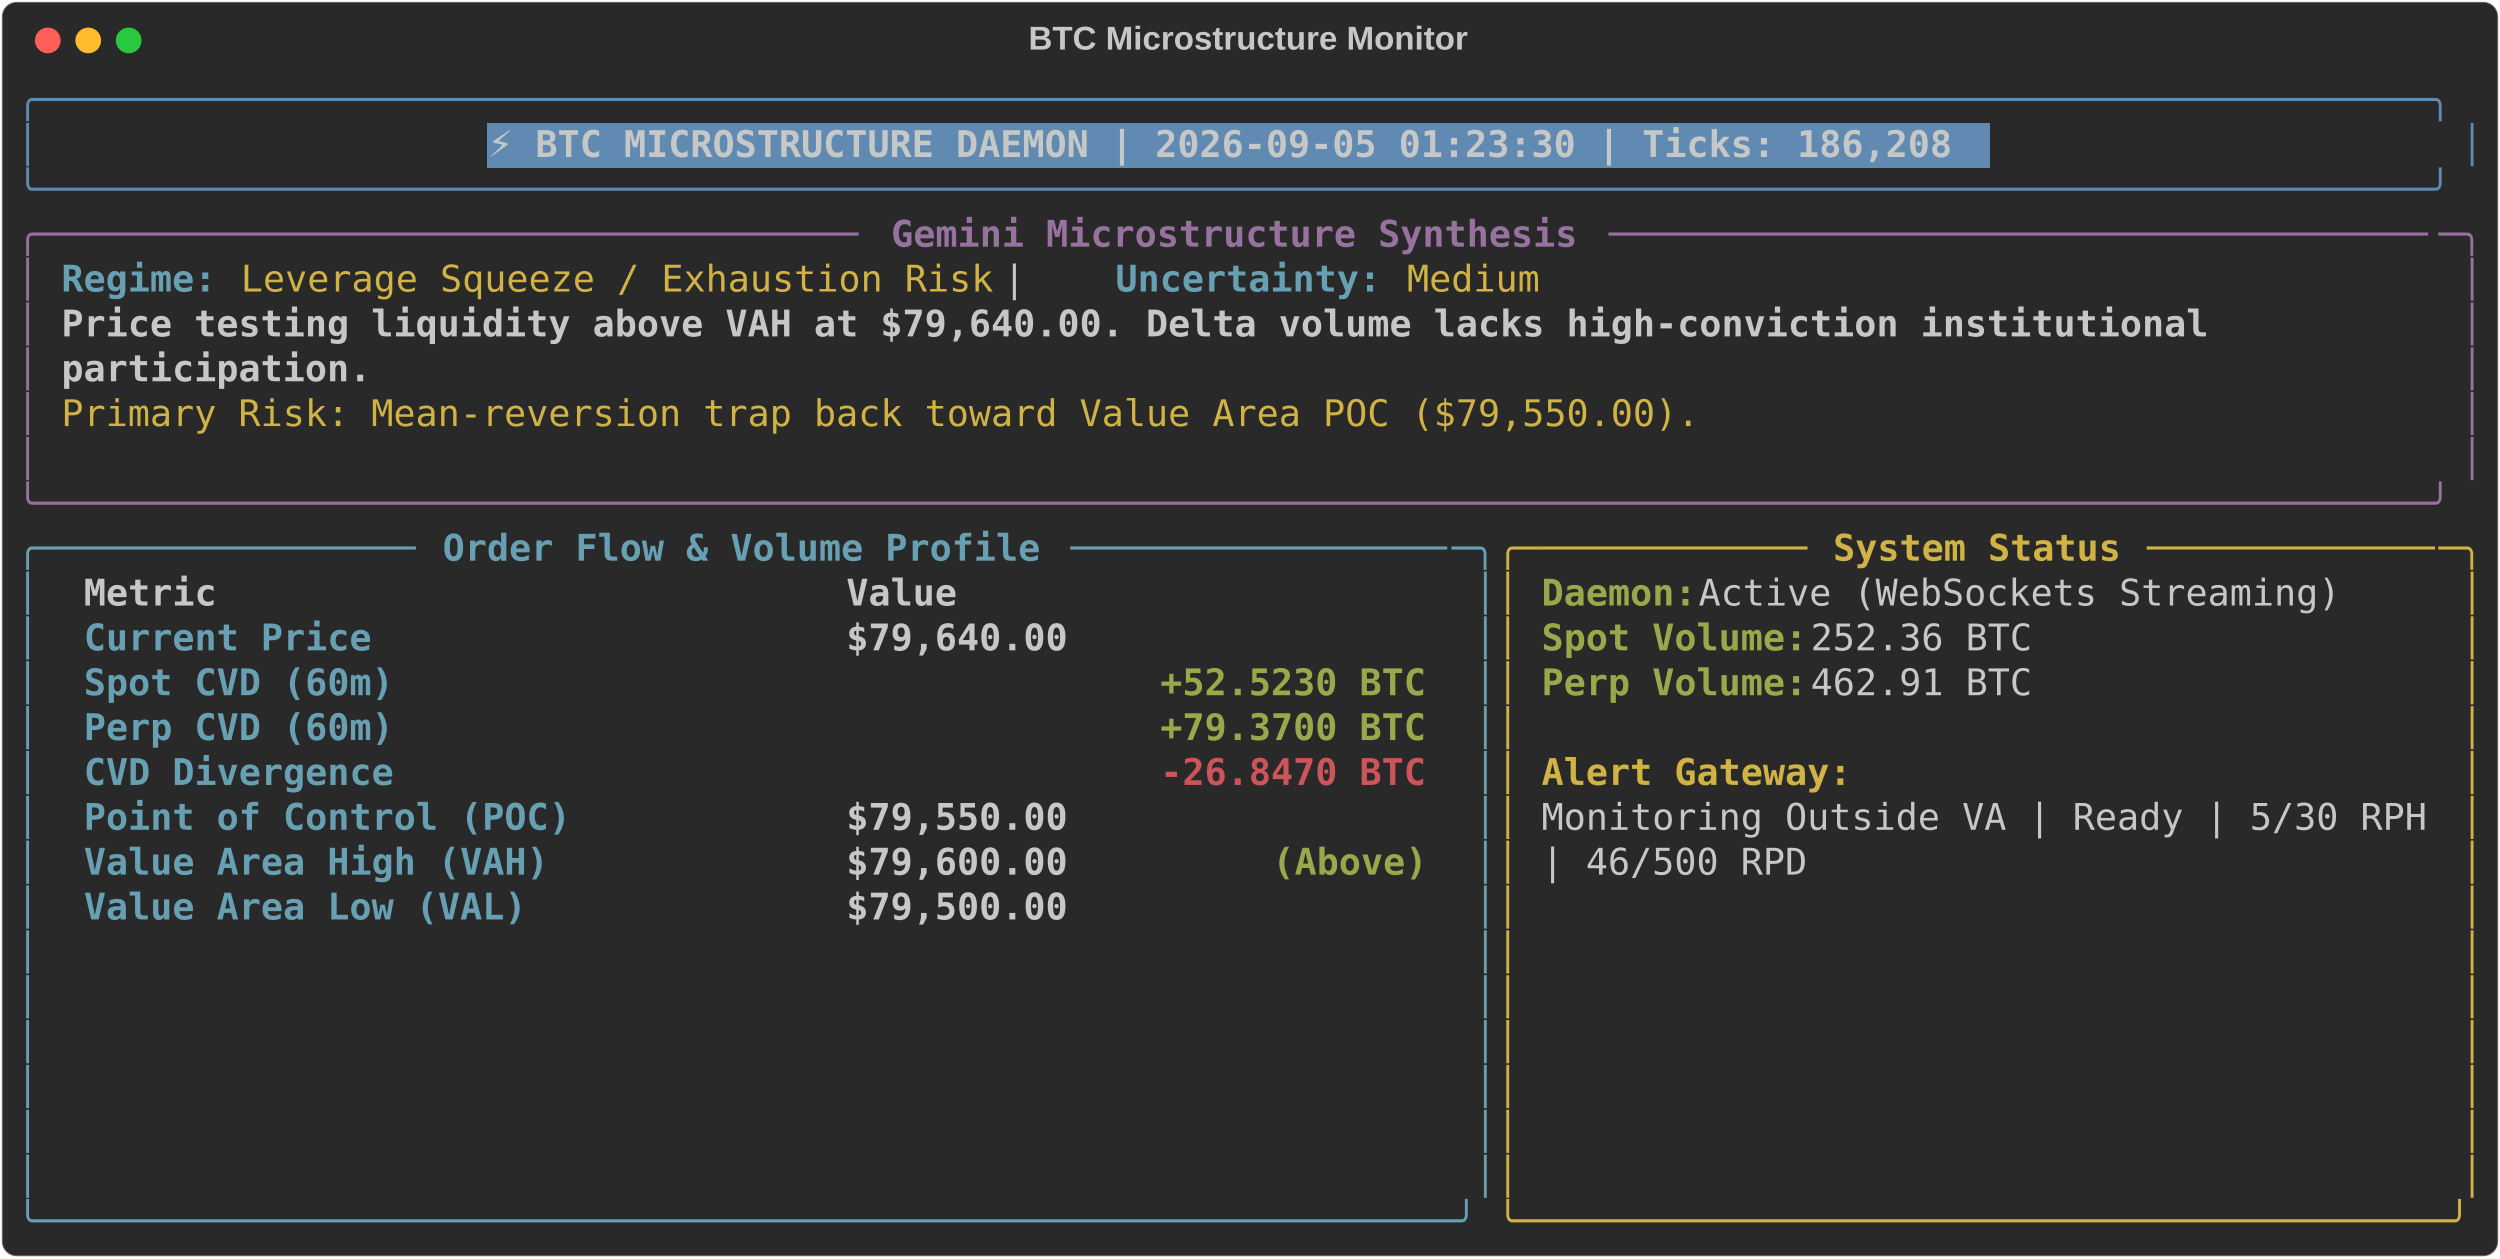
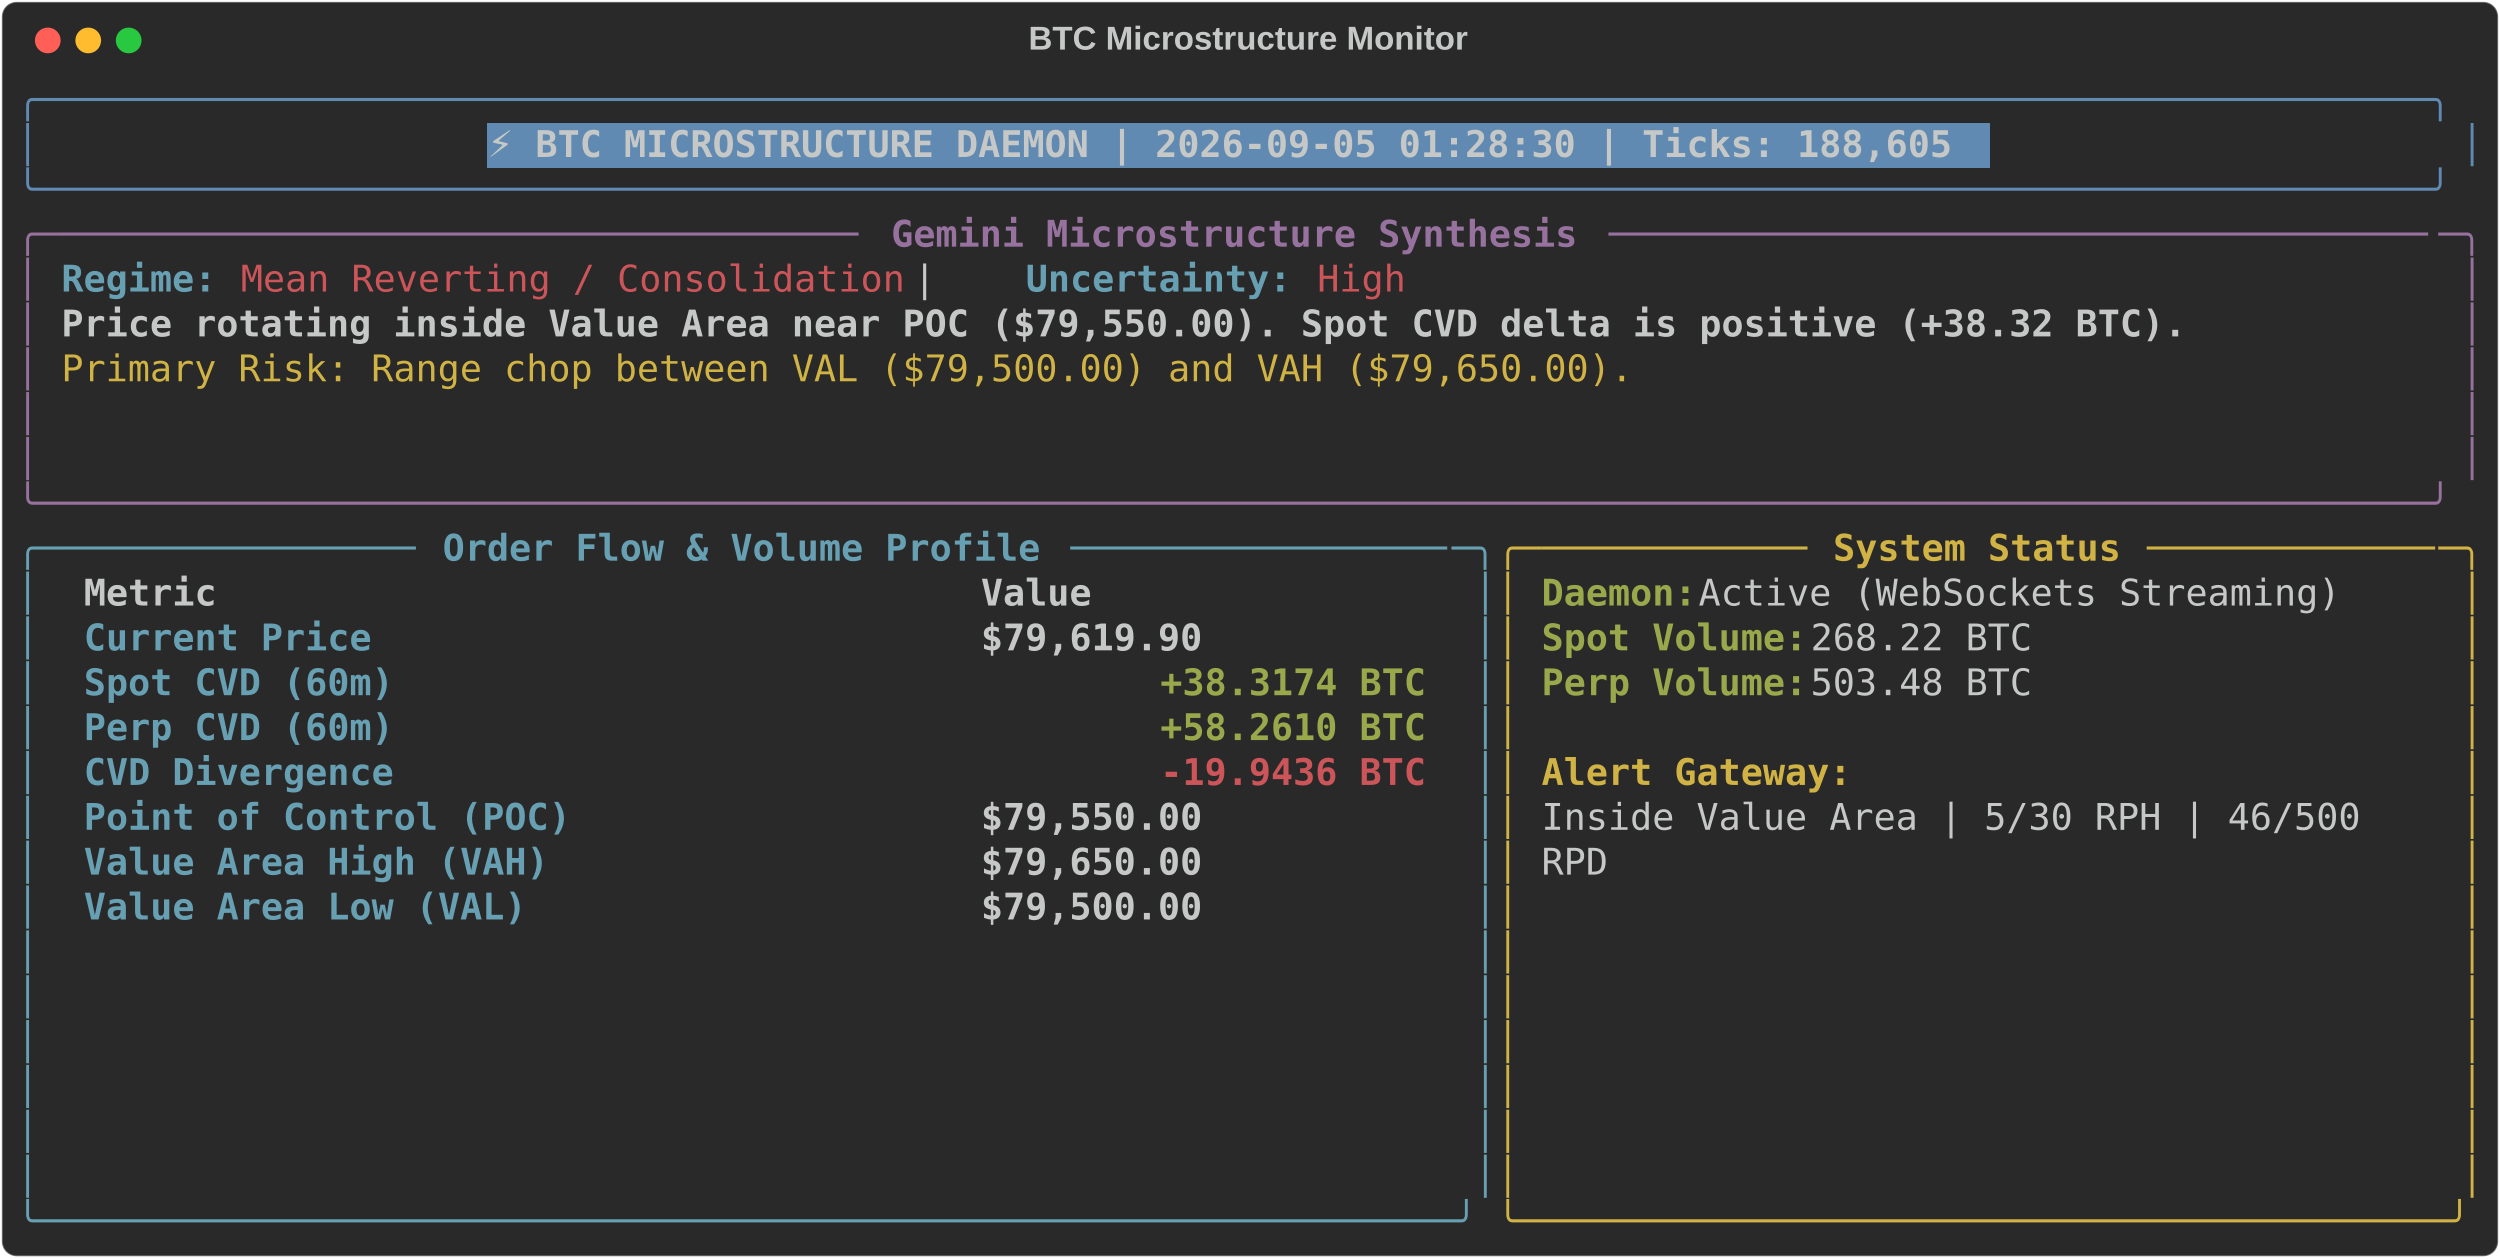
<svg xmlns="http://www.w3.org/2000/svg" class="rich-terminal" viewBox="0 0 1360 684.4">
  <style>

    @font-face {
        font-family: "Fira Code";
        src: local("FiraCode-Regular"),
                url("https://cdnjs.cloudflare.com/ajax/libs/firacode/6.2.0/woff2/FiraCode-Regular.woff2") format("woff2"),
                url("https://cdnjs.cloudflare.com/ajax/libs/firacode/6.2.0/woff/FiraCode-Regular.woff") format("woff");
        font-style: normal;
        font-weight: 400;
    }
    @font-face {
        font-family: "Fira Code";
        src: local("FiraCode-Bold"),
                url("https://cdnjs.cloudflare.com/ajax/libs/firacode/6.2.0/woff2/FiraCode-Bold.woff2") format("woff2"),
                url("https://cdnjs.cloudflare.com/ajax/libs/firacode/6.2.0/woff/FiraCode-Bold.woff") format("woff");
        font-style: bold;
        font-weight: 700;
    }

-     .terminal-2989463571-matrix {
+     .terminal-9786376-matrix {
        font-family: Fira Code, monospace;
        font-size: 20px;
        line-height: 24.4px;
        font-variant-east-asian: full-width;
    }

-     .terminal-2989463571-title {
+     .terminal-9786376-title {
        font-size: 18px;
        font-weight: bold;
        font-family: arial;
    }

-     .terminal-2989463571-r1 { fill: #608ab1 }
- .terminal-2989463571-r2 { fill: #c5c8c6 }
- .terminal-2989463571-r3 { fill: #c5c8c6;font-weight: bold }
- .terminal-2989463571-r4 { fill: #98729f }
- .terminal-2989463571-r5 { fill: #98729f;font-weight: bold }
- .terminal-2989463571-r6 { fill: #68a0b3;font-weight: bold }
- .terminal-2989463571-r7 { fill: #d0b344 }
- .terminal-2989463571-r8 { fill: #68a0b3 }
- .terminal-2989463571-r9 { fill: #d0b344;font-weight: bold }
- .terminal-2989463571-r10 { fill: #98a84b;font-weight: bold }
- .terminal-2989463571-r11 { fill: #cc555a;font-weight: bold }
+     .terminal-9786376-r1 { fill: #608ab1 }
+ .terminal-9786376-r2 { fill: #c5c8c6 }
+ .terminal-9786376-r3 { fill: #c5c8c6;font-weight: bold }
+ .terminal-9786376-r4 { fill: #98729f }
+ .terminal-9786376-r5 { fill: #98729f;font-weight: bold }
+ .terminal-9786376-r6 { fill: #68a0b3;font-weight: bold }
+ .terminal-9786376-r7 { fill: #cc555a }
+ .terminal-9786376-r8 { fill: #d0b344 }
+ .terminal-9786376-r9 { fill: #68a0b3 }
+ .terminal-9786376-r10 { fill: #d0b344;font-weight: bold }
+ .terminal-9786376-r11 { fill: #98a84b;font-weight: bold }
+ .terminal-9786376-r12 { fill: #cc555a;font-weight: bold }
    </style>
  <defs>
-     <clipPath id="terminal-2989463571-clip-terminal">
+     <clipPath id="terminal-9786376-clip-terminal">
      <rect x="0" y="0" width="1341.0" height="633.4" />
    </clipPath>
-     <clipPath id="terminal-2989463571-line-0">
+     <clipPath id="terminal-9786376-line-0">
      <rect x="0" y="1.5" width="1342" height="24.65" />
    </clipPath>
-     <clipPath id="terminal-2989463571-line-1">
+     <clipPath id="terminal-9786376-line-1">
      <rect x="0" y="25.9" width="1342" height="24.65" />
    </clipPath>
-     <clipPath id="terminal-2989463571-line-2">
+     <clipPath id="terminal-9786376-line-2">
      <rect x="0" y="50.3" width="1342" height="24.65" />
    </clipPath>
-     <clipPath id="terminal-2989463571-line-3">
+     <clipPath id="terminal-9786376-line-3">
      <rect x="0" y="74.7" width="1342" height="24.65" />
    </clipPath>
-     <clipPath id="terminal-2989463571-line-4">
+     <clipPath id="terminal-9786376-line-4">
      <rect x="0" y="99.1" width="1342" height="24.65" />
    </clipPath>
-     <clipPath id="terminal-2989463571-line-5">
+     <clipPath id="terminal-9786376-line-5">
      <rect x="0" y="123.5" width="1342" height="24.65" />
    </clipPath>
-     <clipPath id="terminal-2989463571-line-6">
+     <clipPath id="terminal-9786376-line-6">
      <rect x="0" y="147.9" width="1342" height="24.65" />
    </clipPath>
-     <clipPath id="terminal-2989463571-line-7">
+     <clipPath id="terminal-9786376-line-7">
      <rect x="0" y="172.3" width="1342" height="24.65" />
    </clipPath>
-     <clipPath id="terminal-2989463571-line-8">
+     <clipPath id="terminal-9786376-line-8">
      <rect x="0" y="196.7" width="1342" height="24.65" />
    </clipPath>
-     <clipPath id="terminal-2989463571-line-9">
+     <clipPath id="terminal-9786376-line-9">
      <rect x="0" y="221.1" width="1342" height="24.65" />
    </clipPath>
-     <clipPath id="terminal-2989463571-line-10">
+     <clipPath id="terminal-9786376-line-10">
      <rect x="0" y="245.5" width="1342" height="24.65" />
    </clipPath>
-     <clipPath id="terminal-2989463571-line-11">
+     <clipPath id="terminal-9786376-line-11">
      <rect x="0" y="269.9" width="1342" height="24.65" />
    </clipPath>
-     <clipPath id="terminal-2989463571-line-12">
+     <clipPath id="terminal-9786376-line-12">
      <rect x="0" y="294.3" width="1342" height="24.65" />
    </clipPath>
-     <clipPath id="terminal-2989463571-line-13">
+     <clipPath id="terminal-9786376-line-13">
      <rect x="0" y="318.7" width="1342" height="24.65" />
    </clipPath>
-     <clipPath id="terminal-2989463571-line-14">
+     <clipPath id="terminal-9786376-line-14">
      <rect x="0" y="343.1" width="1342" height="24.65" />
    </clipPath>
-     <clipPath id="terminal-2989463571-line-15">
+     <clipPath id="terminal-9786376-line-15">
      <rect x="0" y="367.5" width="1342" height="24.65" />
    </clipPath>
-     <clipPath id="terminal-2989463571-line-16">
+     <clipPath id="terminal-9786376-line-16">
      <rect x="0" y="391.9" width="1342" height="24.65" />
    </clipPath>
-     <clipPath id="terminal-2989463571-line-17">
+     <clipPath id="terminal-9786376-line-17">
      <rect x="0" y="416.3" width="1342" height="24.65" />
    </clipPath>
-     <clipPath id="terminal-2989463571-line-18">
+     <clipPath id="terminal-9786376-line-18">
      <rect x="0" y="440.7" width="1342" height="24.65" />
    </clipPath>
-     <clipPath id="terminal-2989463571-line-19">
+     <clipPath id="terminal-9786376-line-19">
      <rect x="0" y="465.1" width="1342" height="24.65" />
    </clipPath>
-     <clipPath id="terminal-2989463571-line-20">
+     <clipPath id="terminal-9786376-line-20">
      <rect x="0" y="489.5" width="1342" height="24.65" />
    </clipPath>
-     <clipPath id="terminal-2989463571-line-21">
+     <clipPath id="terminal-9786376-line-21">
      <rect x="0" y="513.9" width="1342" height="24.65" />
    </clipPath>
-     <clipPath id="terminal-2989463571-line-22">
+     <clipPath id="terminal-9786376-line-22">
      <rect x="0" y="538.3" width="1342" height="24.65" />
    </clipPath>
-     <clipPath id="terminal-2989463571-line-23">
+     <clipPath id="terminal-9786376-line-23">
      <rect x="0" y="562.7" width="1342" height="24.65" />
    </clipPath>
-     <clipPath id="terminal-2989463571-line-24">
+     <clipPath id="terminal-9786376-line-24">
      <rect x="0" y="587.1" width="1342" height="24.65" />
    </clipPath>
  </defs>
  <rect fill="#292929" stroke="rgba(255,255,255,0.35)" stroke-width="1" x="1" y="1" width="1358" height="682.4" rx="8" />
-   <text class="terminal-2989463571-title" fill="#c5c8c6" text-anchor="middle" x="679" y="27">BTC Microstructure Monitor</text>
+   <text class="terminal-9786376-title" fill="#c5c8c6" text-anchor="middle" x="679" y="27">BTC Microstructure Monitor</text>
  <g transform="translate(26,22)">
    <circle cx="0" cy="0" r="7" fill="#ff5f57" />
    <circle cx="22" cy="0" r="7" fill="#febc2e" />
    <circle cx="44" cy="0" r="7" fill="#28c840" />
  </g>
-   <g transform="translate(9, 41)" clip-path="url(#terminal-2989463571-clip-terminal)">
+   <g transform="translate(9, 41)" clip-path="url(#terminal-9786376-clip-terminal)">
    <rect fill="#608ab1" x="256.2" y="25.9" width="817.4" height="24.65" shape-rendering="crispEdges" />
-     <g class="terminal-2989463571-matrix">
-       <text class="terminal-2989463571-r1" x="0" y="20" textLength="1342" clip-path="url(#terminal-2989463571-line-0)">╭────────────────────────────────────────────────────────────────────────────────────────────────────────────╮</text>
-       <text class="terminal-2989463571-r2" x="1342" y="20" textLength="12.2" clip-path="url(#terminal-2989463571-line-0)">
- </text>
-       <text class="terminal-2989463571-r1" x="0" y="44.4" textLength="12.2" clip-path="url(#terminal-2989463571-line-1)">│</text>
-       <text class="terminal-2989463571-r3" x="256.2" y="44.4" textLength="805.2" clip-path="url(#terminal-2989463571-line-1)">⚡ BTC MICROSTRUCTURE DAEMON | 2026-09-05 01:23:30 | Ticks: 186,208</text>
-       <text class="terminal-2989463571-r1" x="1329.8" y="44.4" textLength="12.2" clip-path="url(#terminal-2989463571-line-1)">│</text>
-       <text class="terminal-2989463571-r2" x="1342" y="44.4" textLength="12.2" clip-path="url(#terminal-2989463571-line-1)">
- </text>
-       <text class="terminal-2989463571-r1" x="0" y="68.8" textLength="1342" clip-path="url(#terminal-2989463571-line-2)">╰────────────────────────────────────────────────────────────────────────────────────────────────────────────╯</text>
-       <text class="terminal-2989463571-r2" x="1342" y="68.8" textLength="12.2" clip-path="url(#terminal-2989463571-line-2)">
- </text>
-       <text class="terminal-2989463571-r4" x="0" y="93.2" textLength="24.4" clip-path="url(#terminal-2989463571-line-3)">╭─</text>
-       <text class="terminal-2989463571-r4" x="24.4" y="93.2" textLength="439.2" clip-path="url(#terminal-2989463571-line-3)">────────────────────────────────────</text>
-       <text class="terminal-2989463571-r5" x="475.8" y="93.2" textLength="378.2" clip-path="url(#terminal-2989463571-line-3)">Gemini Microstructure Synthesis</text>
-       <text class="terminal-2989463571-r4" x="866.2" y="93.2" textLength="451.4" clip-path="url(#terminal-2989463571-line-3)">─────────────────────────────────────</text>
-       <text class="terminal-2989463571-r4" x="1317.6" y="93.2" textLength="24.4" clip-path="url(#terminal-2989463571-line-3)">─╮</text>
-       <text class="terminal-2989463571-r2" x="1342" y="93.2" textLength="12.2" clip-path="url(#terminal-2989463571-line-3)">
- </text>
-       <text class="terminal-2989463571-r4" x="0" y="117.6" textLength="12.2" clip-path="url(#terminal-2989463571-line-4)">│</text>
-       <text class="terminal-2989463571-r6" x="24.4" y="117.6" textLength="85.4" clip-path="url(#terminal-2989463571-line-4)">Regime:</text>
-       <text class="terminal-2989463571-r7" x="122" y="117.6" textLength="414.8" clip-path="url(#terminal-2989463571-line-4)">Leverage Squeeze / Exhaustion Risk</text>
-       <text class="terminal-2989463571-r2" x="536.8" y="117.6" textLength="61" clip-path="url(#terminal-2989463571-line-4)">  |  </text>
-       <text class="terminal-2989463571-r6" x="597.8" y="117.6" textLength="146.4" clip-path="url(#terminal-2989463571-line-4)">Uncertainty:</text>
-       <text class="terminal-2989463571-r7" x="756.4" y="117.6" textLength="73.2" clip-path="url(#terminal-2989463571-line-4)">Medium</text>
-       <text class="terminal-2989463571-r4" x="1329.8" y="117.6" textLength="12.2" clip-path="url(#terminal-2989463571-line-4)">│</text>
-       <text class="terminal-2989463571-r2" x="1342" y="117.6" textLength="12.2" clip-path="url(#terminal-2989463571-line-4)">
- </text>
-       <text class="terminal-2989463571-r4" x="0" y="142" textLength="12.2" clip-path="url(#terminal-2989463571-line-5)">│</text>
-       <text class="terminal-2989463571-r3" x="24.4" y="142" textLength="1195.6" clip-path="url(#terminal-2989463571-line-5)">Price testing liquidity above VAH at $79,640.00. Delta volume lacks high-conviction institutional </text>
-       <text class="terminal-2989463571-r4" x="1329.8" y="142" textLength="12.2" clip-path="url(#terminal-2989463571-line-5)">│</text>
-       <text class="terminal-2989463571-r2" x="1342" y="142" textLength="12.2" clip-path="url(#terminal-2989463571-line-5)">
- </text>
-       <text class="terminal-2989463571-r4" x="0" y="166.4" textLength="12.2" clip-path="url(#terminal-2989463571-line-6)">│</text>
-       <text class="terminal-2989463571-r3" x="24.4" y="166.4" textLength="170.8" clip-path="url(#terminal-2989463571-line-6)">participation.</text>
-       <text class="terminal-2989463571-r4" x="1329.8" y="166.4" textLength="12.2" clip-path="url(#terminal-2989463571-line-6)">│</text>
-       <text class="terminal-2989463571-r2" x="1342" y="166.4" textLength="12.2" clip-path="url(#terminal-2989463571-line-6)">
- </text>
-       <text class="terminal-2989463571-r4" x="0" y="190.8" textLength="12.2" clip-path="url(#terminal-2989463571-line-7)">│</text>
-       <text class="terminal-2989463571-r7" x="24.4" y="190.8" textLength="902.8" clip-path="url(#terminal-2989463571-line-7)">Primary Risk: Mean-reversion trap back toward Value Area POC ($79,550.00).</text>
-       <text class="terminal-2989463571-r4" x="1329.8" y="190.8" textLength="12.2" clip-path="url(#terminal-2989463571-line-7)">│</text>
-       <text class="terminal-2989463571-r2" x="1342" y="190.8" textLength="12.2" clip-path="url(#terminal-2989463571-line-7)">
- </text>
-       <text class="terminal-2989463571-r4" x="0" y="215.2" textLength="12.2" clip-path="url(#terminal-2989463571-line-8)">│</text>
-       <text class="terminal-2989463571-r4" x="1329.8" y="215.2" textLength="12.2" clip-path="url(#terminal-2989463571-line-8)">│</text>
-       <text class="terminal-2989463571-r2" x="1342" y="215.2" textLength="12.2" clip-path="url(#terminal-2989463571-line-8)">
- </text>
-       <text class="terminal-2989463571-r4" x="0" y="239.6" textLength="1342" clip-path="url(#terminal-2989463571-line-9)">╰────────────────────────────────────────────────────────────────────────────────────────────────────────────╯</text>
-       <text class="terminal-2989463571-r2" x="1342" y="239.6" textLength="12.2" clip-path="url(#terminal-2989463571-line-9)">
- </text>
-       <text class="terminal-2989463571-r8" x="0" y="264" textLength="24.4" clip-path="url(#terminal-2989463571-line-10)">╭─</text>
-       <text class="terminal-2989463571-r8" x="24.4" y="264" textLength="195.2" clip-path="url(#terminal-2989463571-line-10)">────────────────</text>
-       <text class="terminal-2989463571-r6" x="231.8" y="264" textLength="329.4" clip-path="url(#terminal-2989463571-line-10)">Order Flow &amp; Volume Profile</text>
-       <text class="terminal-2989463571-r8" x="573.4" y="264" textLength="207.4" clip-path="url(#terminal-2989463571-line-10)">─────────────────</text>
-       <text class="terminal-2989463571-r8" x="780.8" y="264" textLength="24.4" clip-path="url(#terminal-2989463571-line-10)">─╮</text>
-       <text class="terminal-2989463571-r7" x="805.2" y="264" textLength="24.4" clip-path="url(#terminal-2989463571-line-10)">╭─</text>
-       <text class="terminal-2989463571-r7" x="829.6" y="264" textLength="146.4" clip-path="url(#terminal-2989463571-line-10)">────────────</text>
-       <text class="terminal-2989463571-r9" x="988.2" y="264" textLength="158.6" clip-path="url(#terminal-2989463571-line-10)">System Status</text>
-       <text class="terminal-2989463571-r7" x="1159" y="264" textLength="158.6" clip-path="url(#terminal-2989463571-line-10)">─────────────</text>
-       <text class="terminal-2989463571-r7" x="1317.6" y="264" textLength="24.4" clip-path="url(#terminal-2989463571-line-10)">─╮</text>
-       <text class="terminal-2989463571-r2" x="1342" y="264" textLength="12.2" clip-path="url(#terminal-2989463571-line-10)">
- </text>
-       <text class="terminal-2989463571-r8" x="0" y="288.4" textLength="12.2" clip-path="url(#terminal-2989463571-line-11)">│</text>
-       <text class="terminal-2989463571-r3" x="36.6" y="288.4" textLength="390.4" clip-path="url(#terminal-2989463571-line-11)">Metric                          </text>
-       <text class="terminal-2989463571-r3" x="451.4" y="288.4" textLength="317.2" clip-path="url(#terminal-2989463571-line-11)">                     Value</text>
-       <text class="terminal-2989463571-r8" x="793" y="288.4" textLength="12.2" clip-path="url(#terminal-2989463571-line-11)">│</text>
-       <text class="terminal-2989463571-r7" x="805.2" y="288.4" textLength="12.2" clip-path="url(#terminal-2989463571-line-11)">│</text>
-       <text class="terminal-2989463571-r10" x="829.6" y="288.4" textLength="85.4" clip-path="url(#terminal-2989463571-line-11)">Daemon:</text>
-       <text class="terminal-2989463571-r2" x="915" y="288.4" textLength="366" clip-path="url(#terminal-2989463571-line-11)"> Active (WebSockets Streaming)</text>
-       <text class="terminal-2989463571-r7" x="1329.8" y="288.4" textLength="12.2" clip-path="url(#terminal-2989463571-line-11)">│</text>
-       <text class="terminal-2989463571-r2" x="1342" y="288.4" textLength="12.2" clip-path="url(#terminal-2989463571-line-11)">
- </text>
-       <text class="terminal-2989463571-r8" x="0" y="312.8" textLength="12.2" clip-path="url(#terminal-2989463571-line-12)">│</text>
-       <text class="terminal-2989463571-r6" x="36.6" y="312.8" textLength="390.4" clip-path="url(#terminal-2989463571-line-12)">Current Price                   </text>
-       <text class="terminal-2989463571-r3" x="451.4" y="312.8" textLength="317.2" clip-path="url(#terminal-2989463571-line-12)">                $79,640.00</text>
-       <text class="terminal-2989463571-r8" x="793" y="312.8" textLength="12.2" clip-path="url(#terminal-2989463571-line-12)">│</text>
-       <text class="terminal-2989463571-r7" x="805.2" y="312.8" textLength="12.2" clip-path="url(#terminal-2989463571-line-12)">│</text>
-       <text class="terminal-2989463571-r10" x="829.6" y="312.8" textLength="146.4" clip-path="url(#terminal-2989463571-line-12)">Spot Volume:</text>
-       <text class="terminal-2989463571-r2" x="976" y="312.8" textLength="134.2" clip-path="url(#terminal-2989463571-line-12)"> 252.36 BTC</text>
-       <text class="terminal-2989463571-r7" x="1329.8" y="312.8" textLength="12.2" clip-path="url(#terminal-2989463571-line-12)">│</text>
-       <text class="terminal-2989463571-r2" x="1342" y="312.8" textLength="12.2" clip-path="url(#terminal-2989463571-line-12)">
- </text>
-       <text class="terminal-2989463571-r8" x="0" y="337.2" textLength="12.2" clip-path="url(#terminal-2989463571-line-13)">│</text>
-       <text class="terminal-2989463571-r6" x="36.6" y="337.2" textLength="390.4" clip-path="url(#terminal-2989463571-line-13)">Spot CVD (60m)                  </text>
-       <text class="terminal-2989463571-r10" x="622.2" y="337.2" textLength="146.4" clip-path="url(#terminal-2989463571-line-13)">+52.5230 BTC</text>
-       <text class="terminal-2989463571-r8" x="793" y="337.2" textLength="12.2" clip-path="url(#terminal-2989463571-line-13)">│</text>
-       <text class="terminal-2989463571-r7" x="805.2" y="337.2" textLength="12.2" clip-path="url(#terminal-2989463571-line-13)">│</text>
-       <text class="terminal-2989463571-r10" x="829.6" y="337.2" textLength="146.4" clip-path="url(#terminal-2989463571-line-13)">Perp Volume:</text>
-       <text class="terminal-2989463571-r2" x="976" y="337.2" textLength="134.2" clip-path="url(#terminal-2989463571-line-13)"> 462.91 BTC</text>
-       <text class="terminal-2989463571-r7" x="1329.8" y="337.2" textLength="12.2" clip-path="url(#terminal-2989463571-line-13)">│</text>
-       <text class="terminal-2989463571-r2" x="1342" y="337.2" textLength="12.2" clip-path="url(#terminal-2989463571-line-13)">
- </text>
-       <text class="terminal-2989463571-r8" x="0" y="361.6" textLength="12.2" clip-path="url(#terminal-2989463571-line-14)">│</text>
-       <text class="terminal-2989463571-r6" x="36.6" y="361.6" textLength="390.4" clip-path="url(#terminal-2989463571-line-14)">Perp CVD (60m)                  </text>
-       <text class="terminal-2989463571-r10" x="622.2" y="361.6" textLength="146.4" clip-path="url(#terminal-2989463571-line-14)">+79.3700 BTC</text>
-       <text class="terminal-2989463571-r8" x="793" y="361.6" textLength="12.2" clip-path="url(#terminal-2989463571-line-14)">│</text>
-       <text class="terminal-2989463571-r7" x="805.2" y="361.6" textLength="12.2" clip-path="url(#terminal-2989463571-line-14)">│</text>
-       <text class="terminal-2989463571-r7" x="1329.8" y="361.6" textLength="12.2" clip-path="url(#terminal-2989463571-line-14)">│</text>
-       <text class="terminal-2989463571-r2" x="1342" y="361.6" textLength="12.2" clip-path="url(#terminal-2989463571-line-14)">
- </text>
-       <text class="terminal-2989463571-r8" x="0" y="386" textLength="12.2" clip-path="url(#terminal-2989463571-line-15)">│</text>
-       <text class="terminal-2989463571-r6" x="36.6" y="386" textLength="390.4" clip-path="url(#terminal-2989463571-line-15)">CVD Divergence                  </text>
-       <text class="terminal-2989463571-r11" x="622.2" y="386" textLength="146.4" clip-path="url(#terminal-2989463571-line-15)">-26.8470 BTC</text>
-       <text class="terminal-2989463571-r8" x="793" y="386" textLength="12.2" clip-path="url(#terminal-2989463571-line-15)">│</text>
-       <text class="terminal-2989463571-r7" x="805.2" y="386" textLength="12.2" clip-path="url(#terminal-2989463571-line-15)">│</text>
-       <text class="terminal-2989463571-r9" x="829.6" y="386" textLength="170.8" clip-path="url(#terminal-2989463571-line-15)">Alert Gateway:</text>
-       <text class="terminal-2989463571-r7" x="1329.8" y="386" textLength="12.2" clip-path="url(#terminal-2989463571-line-15)">│</text>
-       <text class="terminal-2989463571-r2" x="1342" y="386" textLength="12.2" clip-path="url(#terminal-2989463571-line-15)">
- </text>
-       <text class="terminal-2989463571-r8" x="0" y="410.4" textLength="12.2" clip-path="url(#terminal-2989463571-line-16)">│</text>
-       <text class="terminal-2989463571-r6" x="36.6" y="410.4" textLength="390.4" clip-path="url(#terminal-2989463571-line-16)">Point of Control (POC)          </text>
-       <text class="terminal-2989463571-r3" x="451.4" y="410.4" textLength="317.2" clip-path="url(#terminal-2989463571-line-16)">                $79,550.00</text>
-       <text class="terminal-2989463571-r8" x="793" y="410.4" textLength="12.2" clip-path="url(#terminal-2989463571-line-16)">│</text>
-       <text class="terminal-2989463571-r7" x="805.2" y="410.4" textLength="12.2" clip-path="url(#terminal-2989463571-line-16)">│</text>
-       <text class="terminal-2989463571-r2" x="829.6" y="410.4" textLength="488" clip-path="url(#terminal-2989463571-line-16)">Monitoring Outside VA | Ready | 5/30 RPH</text>
-       <text class="terminal-2989463571-r7" x="1329.8" y="410.4" textLength="12.2" clip-path="url(#terminal-2989463571-line-16)">│</text>
-       <text class="terminal-2989463571-r2" x="1342" y="410.4" textLength="12.2" clip-path="url(#terminal-2989463571-line-16)">
- </text>
-       <text class="terminal-2989463571-r8" x="0" y="434.8" textLength="12.2" clip-path="url(#terminal-2989463571-line-17)">│</text>
-       <text class="terminal-2989463571-r6" x="36.6" y="434.8" textLength="390.4" clip-path="url(#terminal-2989463571-line-17)">Value Area High (VAH)           </text>
-       <text class="terminal-2989463571-r3" x="451.4" y="434.8" textLength="231.8" clip-path="url(#terminal-2989463571-line-17)">        $79,600.00 </text>
-       <text class="terminal-2989463571-r10" x="683.2" y="434.8" textLength="85.4" clip-path="url(#terminal-2989463571-line-17)">(Above)</text>
-       <text class="terminal-2989463571-r8" x="793" y="434.8" textLength="12.2" clip-path="url(#terminal-2989463571-line-17)">│</text>
-       <text class="terminal-2989463571-r7" x="805.2" y="434.8" textLength="12.2" clip-path="url(#terminal-2989463571-line-17)">│</text>
-       <text class="terminal-2989463571-r2" x="829.6" y="434.8" textLength="146.4" clip-path="url(#terminal-2989463571-line-17)">| 46/500 RPD</text>
-       <text class="terminal-2989463571-r7" x="1329.8" y="434.8" textLength="12.2" clip-path="url(#terminal-2989463571-line-17)">│</text>
-       <text class="terminal-2989463571-r2" x="1342" y="434.8" textLength="12.2" clip-path="url(#terminal-2989463571-line-17)">
- </text>
-       <text class="terminal-2989463571-r8" x="0" y="459.2" textLength="12.2" clip-path="url(#terminal-2989463571-line-18)">│</text>
-       <text class="terminal-2989463571-r6" x="36.6" y="459.2" textLength="390.4" clip-path="url(#terminal-2989463571-line-18)">Value Area Low (VAL)            </text>
-       <text class="terminal-2989463571-r3" x="451.4" y="459.2" textLength="317.2" clip-path="url(#terminal-2989463571-line-18)">                $79,500.00</text>
-       <text class="terminal-2989463571-r8" x="793" y="459.2" textLength="12.2" clip-path="url(#terminal-2989463571-line-18)">│</text>
-       <text class="terminal-2989463571-r7" x="805.2" y="459.2" textLength="12.2" clip-path="url(#terminal-2989463571-line-18)">│</text>
-       <text class="terminal-2989463571-r7" x="1329.8" y="459.2" textLength="12.2" clip-path="url(#terminal-2989463571-line-18)">│</text>
-       <text class="terminal-2989463571-r2" x="1342" y="459.2" textLength="12.2" clip-path="url(#terminal-2989463571-line-18)">
- </text>
-       <text class="terminal-2989463571-r8" x="0" y="483.6" textLength="12.2" clip-path="url(#terminal-2989463571-line-19)">│</text>
-       <text class="terminal-2989463571-r8" x="793" y="483.6" textLength="12.2" clip-path="url(#terminal-2989463571-line-19)">│</text>
-       <text class="terminal-2989463571-r7" x="805.2" y="483.6" textLength="12.2" clip-path="url(#terminal-2989463571-line-19)">│</text>
-       <text class="terminal-2989463571-r7" x="1329.8" y="483.6" textLength="12.2" clip-path="url(#terminal-2989463571-line-19)">│</text>
-       <text class="terminal-2989463571-r2" x="1342" y="483.6" textLength="12.2" clip-path="url(#terminal-2989463571-line-19)">
- </text>
-       <text class="terminal-2989463571-r8" x="0" y="508" textLength="12.2" clip-path="url(#terminal-2989463571-line-20)">│</text>
-       <text class="terminal-2989463571-r8" x="793" y="508" textLength="12.2" clip-path="url(#terminal-2989463571-line-20)">│</text>
-       <text class="terminal-2989463571-r7" x="805.2" y="508" textLength="12.2" clip-path="url(#terminal-2989463571-line-20)">│</text>
-       <text class="terminal-2989463571-r7" x="1329.8" y="508" textLength="12.2" clip-path="url(#terminal-2989463571-line-20)">│</text>
-       <text class="terminal-2989463571-r2" x="1342" y="508" textLength="12.2" clip-path="url(#terminal-2989463571-line-20)">
- </text>
-       <text class="terminal-2989463571-r8" x="0" y="532.4" textLength="12.2" clip-path="url(#terminal-2989463571-line-21)">│</text>
-       <text class="terminal-2989463571-r8" x="793" y="532.4" textLength="12.2" clip-path="url(#terminal-2989463571-line-21)">│</text>
-       <text class="terminal-2989463571-r7" x="805.2" y="532.4" textLength="12.2" clip-path="url(#terminal-2989463571-line-21)">│</text>
-       <text class="terminal-2989463571-r7" x="1329.8" y="532.4" textLength="12.2" clip-path="url(#terminal-2989463571-line-21)">│</text>
-       <text class="terminal-2989463571-r2" x="1342" y="532.4" textLength="12.2" clip-path="url(#terminal-2989463571-line-21)">
- </text>
-       <text class="terminal-2989463571-r8" x="0" y="556.8" textLength="12.2" clip-path="url(#terminal-2989463571-line-22)">│</text>
-       <text class="terminal-2989463571-r8" x="793" y="556.8" textLength="12.2" clip-path="url(#terminal-2989463571-line-22)">│</text>
-       <text class="terminal-2989463571-r7" x="805.2" y="556.8" textLength="12.2" clip-path="url(#terminal-2989463571-line-22)">│</text>
-       <text class="terminal-2989463571-r7" x="1329.8" y="556.8" textLength="12.2" clip-path="url(#terminal-2989463571-line-22)">│</text>
-       <text class="terminal-2989463571-r2" x="1342" y="556.8" textLength="12.2" clip-path="url(#terminal-2989463571-line-22)">
- </text>
-       <text class="terminal-2989463571-r8" x="0" y="581.2" textLength="12.2" clip-path="url(#terminal-2989463571-line-23)">│</text>
-       <text class="terminal-2989463571-r8" x="793" y="581.2" textLength="12.2" clip-path="url(#terminal-2989463571-line-23)">│</text>
-       <text class="terminal-2989463571-r7" x="805.2" y="581.2" textLength="12.2" clip-path="url(#terminal-2989463571-line-23)">│</text>
-       <text class="terminal-2989463571-r7" x="1329.8" y="581.2" textLength="12.2" clip-path="url(#terminal-2989463571-line-23)">│</text>
-       <text class="terminal-2989463571-r2" x="1342" y="581.2" textLength="12.2" clip-path="url(#terminal-2989463571-line-23)">
- </text>
-       <text class="terminal-2989463571-r8" x="0" y="605.6" textLength="12.2" clip-path="url(#terminal-2989463571-line-24)">│</text>
-       <text class="terminal-2989463571-r8" x="793" y="605.6" textLength="12.2" clip-path="url(#terminal-2989463571-line-24)">│</text>
-       <text class="terminal-2989463571-r7" x="805.2" y="605.6" textLength="12.2" clip-path="url(#terminal-2989463571-line-24)">│</text>
-       <text class="terminal-2989463571-r7" x="1329.8" y="605.6" textLength="12.2" clip-path="url(#terminal-2989463571-line-24)">│</text>
-       <text class="terminal-2989463571-r2" x="1342" y="605.6" textLength="12.2" clip-path="url(#terminal-2989463571-line-24)">
- </text>
-       <text class="terminal-2989463571-r8" x="0" y="630" textLength="805.2" clip-path="url(#terminal-2989463571-line-25)">╰────────────────────────────────────────────────────────────────╯</text>
-       <text class="terminal-2989463571-r7" x="805.2" y="630" textLength="536.8" clip-path="url(#terminal-2989463571-line-25)">╰──────────────────────────────────────────╯</text>
-       <text class="terminal-2989463571-r2" x="1342" y="630" textLength="12.2" clip-path="url(#terminal-2989463571-line-25)">
+     <g class="terminal-9786376-matrix">
+       <text class="terminal-9786376-r1" x="0" y="20" textLength="1342" clip-path="url(#terminal-9786376-line-0)">╭────────────────────────────────────────────────────────────────────────────────────────────────────────────╮</text>
+       <text class="terminal-9786376-r2" x="1342" y="20" textLength="12.2" clip-path="url(#terminal-9786376-line-0)">
+ </text>
+       <text class="terminal-9786376-r1" x="0" y="44.4" textLength="12.2" clip-path="url(#terminal-9786376-line-1)">│</text>
+       <text class="terminal-9786376-r3" x="256.2" y="44.4" textLength="805.2" clip-path="url(#terminal-9786376-line-1)">⚡ BTC MICROSTRUCTURE DAEMON | 2026-09-05 01:28:30 | Ticks: 188,605</text>
+       <text class="terminal-9786376-r1" x="1329.8" y="44.4" textLength="12.2" clip-path="url(#terminal-9786376-line-1)">│</text>
+       <text class="terminal-9786376-r2" x="1342" y="44.4" textLength="12.2" clip-path="url(#terminal-9786376-line-1)">
+ </text>
+       <text class="terminal-9786376-r1" x="0" y="68.8" textLength="1342" clip-path="url(#terminal-9786376-line-2)">╰────────────────────────────────────────────────────────────────────────────────────────────────────────────╯</text>
+       <text class="terminal-9786376-r2" x="1342" y="68.8" textLength="12.2" clip-path="url(#terminal-9786376-line-2)">
+ </text>
+       <text class="terminal-9786376-r4" x="0" y="93.2" textLength="24.4" clip-path="url(#terminal-9786376-line-3)">╭─</text>
+       <text class="terminal-9786376-r4" x="24.4" y="93.2" textLength="439.2" clip-path="url(#terminal-9786376-line-3)">────────────────────────────────────</text>
+       <text class="terminal-9786376-r5" x="475.8" y="93.2" textLength="378.2" clip-path="url(#terminal-9786376-line-3)">Gemini Microstructure Synthesis</text>
+       <text class="terminal-9786376-r4" x="866.2" y="93.2" textLength="451.4" clip-path="url(#terminal-9786376-line-3)">─────────────────────────────────────</text>
+       <text class="terminal-9786376-r4" x="1317.6" y="93.2" textLength="24.4" clip-path="url(#terminal-9786376-line-3)">─╮</text>
+       <text class="terminal-9786376-r2" x="1342" y="93.2" textLength="12.2" clip-path="url(#terminal-9786376-line-3)">
+ </text>
+       <text class="terminal-9786376-r4" x="0" y="117.6" textLength="12.2" clip-path="url(#terminal-9786376-line-4)">│</text>
+       <text class="terminal-9786376-r6" x="24.4" y="117.6" textLength="85.4" clip-path="url(#terminal-9786376-line-4)">Regime:</text>
+       <text class="terminal-9786376-r7" x="122" y="117.6" textLength="366" clip-path="url(#terminal-9786376-line-4)">Mean Reverting / Consolidation</text>
+       <text class="terminal-9786376-r2" x="488" y="117.6" textLength="61" clip-path="url(#terminal-9786376-line-4)">  |  </text>
+       <text class="terminal-9786376-r6" x="549" y="117.6" textLength="146.4" clip-path="url(#terminal-9786376-line-4)">Uncertainty:</text>
+       <text class="terminal-9786376-r7" x="707.6" y="117.6" textLength="48.8" clip-path="url(#terminal-9786376-line-4)">High</text>
+       <text class="terminal-9786376-r4" x="1329.8" y="117.6" textLength="12.2" clip-path="url(#terminal-9786376-line-4)">│</text>
+       <text class="terminal-9786376-r2" x="1342" y="117.6" textLength="12.2" clip-path="url(#terminal-9786376-line-4)">
+ </text>
+       <text class="terminal-9786376-r4" x="0" y="142" textLength="12.2" clip-path="url(#terminal-9786376-line-5)">│</text>
+       <text class="terminal-9786376-r3" x="24.4" y="142" textLength="1171.2" clip-path="url(#terminal-9786376-line-5)">Price rotating inside Value Area near POC ($79,550.00). Spot CVD delta is positive (+38.32 BTC).</text>
+       <text class="terminal-9786376-r4" x="1329.8" y="142" textLength="12.2" clip-path="url(#terminal-9786376-line-5)">│</text>
+       <text class="terminal-9786376-r2" x="1342" y="142" textLength="12.2" clip-path="url(#terminal-9786376-line-5)">
+ </text>
+       <text class="terminal-9786376-r4" x="0" y="166.4" textLength="12.2" clip-path="url(#terminal-9786376-line-6)">│</text>
+       <text class="terminal-9786376-r8" x="24.4" y="166.4" textLength="866.2" clip-path="url(#terminal-9786376-line-6)">Primary Risk: Range chop between VAL ($79,500.00) and VAH ($79,650.00).</text>
+       <text class="terminal-9786376-r4" x="1329.8" y="166.4" textLength="12.2" clip-path="url(#terminal-9786376-line-6)">│</text>
+       <text class="terminal-9786376-r2" x="1342" y="166.4" textLength="12.2" clip-path="url(#terminal-9786376-line-6)">
+ </text>
+       <text class="terminal-9786376-r4" x="0" y="190.8" textLength="12.2" clip-path="url(#terminal-9786376-line-7)">│</text>
+       <text class="terminal-9786376-r4" x="1329.8" y="190.8" textLength="12.2" clip-path="url(#terminal-9786376-line-7)">│</text>
+       <text class="terminal-9786376-r2" x="1342" y="190.8" textLength="12.2" clip-path="url(#terminal-9786376-line-7)">
+ </text>
+       <text class="terminal-9786376-r4" x="0" y="215.2" textLength="12.2" clip-path="url(#terminal-9786376-line-8)">│</text>
+       <text class="terminal-9786376-r4" x="1329.8" y="215.2" textLength="12.2" clip-path="url(#terminal-9786376-line-8)">│</text>
+       <text class="terminal-9786376-r2" x="1342" y="215.2" textLength="12.2" clip-path="url(#terminal-9786376-line-8)">
+ </text>
+       <text class="terminal-9786376-r4" x="0" y="239.6" textLength="1342" clip-path="url(#terminal-9786376-line-9)">╰────────────────────────────────────────────────────────────────────────────────────────────────────────────╯</text>
+       <text class="terminal-9786376-r2" x="1342" y="239.6" textLength="12.2" clip-path="url(#terminal-9786376-line-9)">
+ </text>
+       <text class="terminal-9786376-r9" x="0" y="264" textLength="24.4" clip-path="url(#terminal-9786376-line-10)">╭─</text>
+       <text class="terminal-9786376-r9" x="24.4" y="264" textLength="195.2" clip-path="url(#terminal-9786376-line-10)">────────────────</text>
+       <text class="terminal-9786376-r6" x="231.8" y="264" textLength="329.4" clip-path="url(#terminal-9786376-line-10)">Order Flow &amp; Volume Profile</text>
+       <text class="terminal-9786376-r9" x="573.4" y="264" textLength="207.4" clip-path="url(#terminal-9786376-line-10)">─────────────────</text>
+       <text class="terminal-9786376-r9" x="780.8" y="264" textLength="24.4" clip-path="url(#terminal-9786376-line-10)">─╮</text>
+       <text class="terminal-9786376-r8" x="805.2" y="264" textLength="24.4" clip-path="url(#terminal-9786376-line-10)">╭─</text>
+       <text class="terminal-9786376-r8" x="829.6" y="264" textLength="146.4" clip-path="url(#terminal-9786376-line-10)">────────────</text>
+       <text class="terminal-9786376-r10" x="988.2" y="264" textLength="158.6" clip-path="url(#terminal-9786376-line-10)">System Status</text>
+       <text class="terminal-9786376-r8" x="1159" y="264" textLength="158.6" clip-path="url(#terminal-9786376-line-10)">─────────────</text>
+       <text class="terminal-9786376-r8" x="1317.6" y="264" textLength="24.4" clip-path="url(#terminal-9786376-line-10)">─╮</text>
+       <text class="terminal-9786376-r2" x="1342" y="264" textLength="12.2" clip-path="url(#terminal-9786376-line-10)">
+ </text>
+       <text class="terminal-9786376-r9" x="0" y="288.4" textLength="12.2" clip-path="url(#terminal-9786376-line-11)">│</text>
+       <text class="terminal-9786376-r3" x="36.6" y="288.4" textLength="463.6" clip-path="url(#terminal-9786376-line-11)">Metric                                </text>
+       <text class="terminal-9786376-r3" x="524.6" y="288.4" textLength="244" clip-path="url(#terminal-9786376-line-11)">               Value</text>
+       <text class="terminal-9786376-r9" x="793" y="288.4" textLength="12.2" clip-path="url(#terminal-9786376-line-11)">│</text>
+       <text class="terminal-9786376-r8" x="805.2" y="288.4" textLength="12.2" clip-path="url(#terminal-9786376-line-11)">│</text>
+       <text class="terminal-9786376-r11" x="829.6" y="288.4" textLength="85.4" clip-path="url(#terminal-9786376-line-11)">Daemon:</text>
+       <text class="terminal-9786376-r2" x="915" y="288.4" textLength="366" clip-path="url(#terminal-9786376-line-11)"> Active (WebSockets Streaming)</text>
+       <text class="terminal-9786376-r8" x="1329.8" y="288.4" textLength="12.2" clip-path="url(#terminal-9786376-line-11)">│</text>
+       <text class="terminal-9786376-r2" x="1342" y="288.4" textLength="12.2" clip-path="url(#terminal-9786376-line-11)">
+ </text>
+       <text class="terminal-9786376-r9" x="0" y="312.8" textLength="12.2" clip-path="url(#terminal-9786376-line-12)">│</text>
+       <text class="terminal-9786376-r6" x="36.6" y="312.8" textLength="463.6" clip-path="url(#terminal-9786376-line-12)">Current Price                         </text>
+       <text class="terminal-9786376-r3" x="524.6" y="312.8" textLength="244" clip-path="url(#terminal-9786376-line-12)">          $79,619.90</text>
+       <text class="terminal-9786376-r9" x="793" y="312.8" textLength="12.2" clip-path="url(#terminal-9786376-line-12)">│</text>
+       <text class="terminal-9786376-r8" x="805.2" y="312.8" textLength="12.2" clip-path="url(#terminal-9786376-line-12)">│</text>
+       <text class="terminal-9786376-r11" x="829.6" y="312.8" textLength="146.4" clip-path="url(#terminal-9786376-line-12)">Spot Volume:</text>
+       <text class="terminal-9786376-r2" x="976" y="312.8" textLength="134.2" clip-path="url(#terminal-9786376-line-12)"> 268.22 BTC</text>
+       <text class="terminal-9786376-r8" x="1329.8" y="312.8" textLength="12.2" clip-path="url(#terminal-9786376-line-12)">│</text>
+       <text class="terminal-9786376-r2" x="1342" y="312.8" textLength="12.2" clip-path="url(#terminal-9786376-line-12)">
+ </text>
+       <text class="terminal-9786376-r9" x="0" y="337.2" textLength="12.2" clip-path="url(#terminal-9786376-line-13)">│</text>
+       <text class="terminal-9786376-r6" x="36.6" y="337.2" textLength="463.6" clip-path="url(#terminal-9786376-line-13)">Spot CVD (60m)                        </text>
+       <text class="terminal-9786376-r11" x="622.2" y="337.2" textLength="146.4" clip-path="url(#terminal-9786376-line-13)">+38.3174 BTC</text>
+       <text class="terminal-9786376-r9" x="793" y="337.2" textLength="12.2" clip-path="url(#terminal-9786376-line-13)">│</text>
+       <text class="terminal-9786376-r8" x="805.2" y="337.2" textLength="12.2" clip-path="url(#terminal-9786376-line-13)">│</text>
+       <text class="terminal-9786376-r11" x="829.6" y="337.2" textLength="146.4" clip-path="url(#terminal-9786376-line-13)">Perp Volume:</text>
+       <text class="terminal-9786376-r2" x="976" y="337.2" textLength="134.2" clip-path="url(#terminal-9786376-line-13)"> 503.48 BTC</text>
+       <text class="terminal-9786376-r8" x="1329.8" y="337.2" textLength="12.2" clip-path="url(#terminal-9786376-line-13)">│</text>
+       <text class="terminal-9786376-r2" x="1342" y="337.2" textLength="12.2" clip-path="url(#terminal-9786376-line-13)">
+ </text>
+       <text class="terminal-9786376-r9" x="0" y="361.6" textLength="12.2" clip-path="url(#terminal-9786376-line-14)">│</text>
+       <text class="terminal-9786376-r6" x="36.6" y="361.6" textLength="463.6" clip-path="url(#terminal-9786376-line-14)">Perp CVD (60m)                        </text>
+       <text class="terminal-9786376-r11" x="622.2" y="361.6" textLength="146.4" clip-path="url(#terminal-9786376-line-14)">+58.2610 BTC</text>
+       <text class="terminal-9786376-r9" x="793" y="361.6" textLength="12.2" clip-path="url(#terminal-9786376-line-14)">│</text>
+       <text class="terminal-9786376-r8" x="805.2" y="361.6" textLength="12.2" clip-path="url(#terminal-9786376-line-14)">│</text>
+       <text class="terminal-9786376-r8" x="1329.8" y="361.6" textLength="12.2" clip-path="url(#terminal-9786376-line-14)">│</text>
+       <text class="terminal-9786376-r2" x="1342" y="361.6" textLength="12.2" clip-path="url(#terminal-9786376-line-14)">
+ </text>
+       <text class="terminal-9786376-r9" x="0" y="386" textLength="12.2" clip-path="url(#terminal-9786376-line-15)">│</text>
+       <text class="terminal-9786376-r6" x="36.6" y="386" textLength="463.6" clip-path="url(#terminal-9786376-line-15)">CVD Divergence                        </text>
+       <text class="terminal-9786376-r12" x="622.2" y="386" textLength="146.4" clip-path="url(#terminal-9786376-line-15)">-19.9436 BTC</text>
+       <text class="terminal-9786376-r9" x="793" y="386" textLength="12.2" clip-path="url(#terminal-9786376-line-15)">│</text>
+       <text class="terminal-9786376-r8" x="805.2" y="386" textLength="12.2" clip-path="url(#terminal-9786376-line-15)">│</text>
+       <text class="terminal-9786376-r10" x="829.6" y="386" textLength="170.8" clip-path="url(#terminal-9786376-line-15)">Alert Gateway:</text>
+       <text class="terminal-9786376-r8" x="1329.8" y="386" textLength="12.2" clip-path="url(#terminal-9786376-line-15)">│</text>
+       <text class="terminal-9786376-r2" x="1342" y="386" textLength="12.2" clip-path="url(#terminal-9786376-line-15)">
+ </text>
+       <text class="terminal-9786376-r9" x="0" y="410.4" textLength="12.2" clip-path="url(#terminal-9786376-line-16)">│</text>
+       <text class="terminal-9786376-r6" x="36.6" y="410.4" textLength="463.6" clip-path="url(#terminal-9786376-line-16)">Point of Control (POC)                </text>
+       <text class="terminal-9786376-r3" x="524.6" y="410.4" textLength="244" clip-path="url(#terminal-9786376-line-16)">          $79,550.00</text>
+       <text class="terminal-9786376-r9" x="793" y="410.4" textLength="12.2" clip-path="url(#terminal-9786376-line-16)">│</text>
+       <text class="terminal-9786376-r8" x="805.2" y="410.4" textLength="12.2" clip-path="url(#terminal-9786376-line-16)">│</text>
+       <text class="terminal-9786376-r2" x="829.6" y="410.4" textLength="463.6" clip-path="url(#terminal-9786376-line-16)">Inside Value Area | 5/30 RPH | 46/500 </text>
+       <text class="terminal-9786376-r8" x="1329.8" y="410.4" textLength="12.2" clip-path="url(#terminal-9786376-line-16)">│</text>
+       <text class="terminal-9786376-r2" x="1342" y="410.4" textLength="12.2" clip-path="url(#terminal-9786376-line-16)">
+ </text>
+       <text class="terminal-9786376-r9" x="0" y="434.8" textLength="12.2" clip-path="url(#terminal-9786376-line-17)">│</text>
+       <text class="terminal-9786376-r6" x="36.6" y="434.8" textLength="463.6" clip-path="url(#terminal-9786376-line-17)">Value Area High (VAH)                 </text>
+       <text class="terminal-9786376-r3" x="524.6" y="434.8" textLength="244" clip-path="url(#terminal-9786376-line-17)">          $79,650.00</text>
+       <text class="terminal-9786376-r9" x="793" y="434.8" textLength="12.2" clip-path="url(#terminal-9786376-line-17)">│</text>
+       <text class="terminal-9786376-r8" x="805.2" y="434.8" textLength="12.2" clip-path="url(#terminal-9786376-line-17)">│</text>
+       <text class="terminal-9786376-r2" x="829.6" y="434.8" textLength="36.6" clip-path="url(#terminal-9786376-line-17)">RPD</text>
+       <text class="terminal-9786376-r8" x="1329.8" y="434.8" textLength="12.2" clip-path="url(#terminal-9786376-line-17)">│</text>
+       <text class="terminal-9786376-r2" x="1342" y="434.8" textLength="12.2" clip-path="url(#terminal-9786376-line-17)">
+ </text>
+       <text class="terminal-9786376-r9" x="0" y="459.2" textLength="12.2" clip-path="url(#terminal-9786376-line-18)">│</text>
+       <text class="terminal-9786376-r6" x="36.6" y="459.2" textLength="463.6" clip-path="url(#terminal-9786376-line-18)">Value Area Low (VAL)                  </text>
+       <text class="terminal-9786376-r3" x="524.6" y="459.2" textLength="244" clip-path="url(#terminal-9786376-line-18)">          $79,500.00</text>
+       <text class="terminal-9786376-r9" x="793" y="459.2" textLength="12.2" clip-path="url(#terminal-9786376-line-18)">│</text>
+       <text class="terminal-9786376-r8" x="805.2" y="459.2" textLength="12.2" clip-path="url(#terminal-9786376-line-18)">│</text>
+       <text class="terminal-9786376-r8" x="1329.8" y="459.2" textLength="12.2" clip-path="url(#terminal-9786376-line-18)">│</text>
+       <text class="terminal-9786376-r2" x="1342" y="459.2" textLength="12.2" clip-path="url(#terminal-9786376-line-18)">
+ </text>
+       <text class="terminal-9786376-r9" x="0" y="483.6" textLength="12.2" clip-path="url(#terminal-9786376-line-19)">│</text>
+       <text class="terminal-9786376-r9" x="793" y="483.6" textLength="12.2" clip-path="url(#terminal-9786376-line-19)">│</text>
+       <text class="terminal-9786376-r8" x="805.2" y="483.6" textLength="12.2" clip-path="url(#terminal-9786376-line-19)">│</text>
+       <text class="terminal-9786376-r8" x="1329.8" y="483.6" textLength="12.2" clip-path="url(#terminal-9786376-line-19)">│</text>
+       <text class="terminal-9786376-r2" x="1342" y="483.6" textLength="12.2" clip-path="url(#terminal-9786376-line-19)">
+ </text>
+       <text class="terminal-9786376-r9" x="0" y="508" textLength="12.2" clip-path="url(#terminal-9786376-line-20)">│</text>
+       <text class="terminal-9786376-r9" x="793" y="508" textLength="12.2" clip-path="url(#terminal-9786376-line-20)">│</text>
+       <text class="terminal-9786376-r8" x="805.2" y="508" textLength="12.2" clip-path="url(#terminal-9786376-line-20)">│</text>
+       <text class="terminal-9786376-r8" x="1329.8" y="508" textLength="12.2" clip-path="url(#terminal-9786376-line-20)">│</text>
+       <text class="terminal-9786376-r2" x="1342" y="508" textLength="12.2" clip-path="url(#terminal-9786376-line-20)">
+ </text>
+       <text class="terminal-9786376-r9" x="0" y="532.4" textLength="12.2" clip-path="url(#terminal-9786376-line-21)">│</text>
+       <text class="terminal-9786376-r9" x="793" y="532.4" textLength="12.2" clip-path="url(#terminal-9786376-line-21)">│</text>
+       <text class="terminal-9786376-r8" x="805.2" y="532.4" textLength="12.2" clip-path="url(#terminal-9786376-line-21)">│</text>
+       <text class="terminal-9786376-r8" x="1329.8" y="532.4" textLength="12.2" clip-path="url(#terminal-9786376-line-21)">│</text>
+       <text class="terminal-9786376-r2" x="1342" y="532.4" textLength="12.2" clip-path="url(#terminal-9786376-line-21)">
+ </text>
+       <text class="terminal-9786376-r9" x="0" y="556.8" textLength="12.2" clip-path="url(#terminal-9786376-line-22)">│</text>
+       <text class="terminal-9786376-r9" x="793" y="556.8" textLength="12.2" clip-path="url(#terminal-9786376-line-22)">│</text>
+       <text class="terminal-9786376-r8" x="805.2" y="556.8" textLength="12.2" clip-path="url(#terminal-9786376-line-22)">│</text>
+       <text class="terminal-9786376-r8" x="1329.8" y="556.8" textLength="12.2" clip-path="url(#terminal-9786376-line-22)">│</text>
+       <text class="terminal-9786376-r2" x="1342" y="556.8" textLength="12.2" clip-path="url(#terminal-9786376-line-22)">
+ </text>
+       <text class="terminal-9786376-r9" x="0" y="581.2" textLength="12.2" clip-path="url(#terminal-9786376-line-23)">│</text>
+       <text class="terminal-9786376-r9" x="793" y="581.2" textLength="12.2" clip-path="url(#terminal-9786376-line-23)">│</text>
+       <text class="terminal-9786376-r8" x="805.2" y="581.2" textLength="12.2" clip-path="url(#terminal-9786376-line-23)">│</text>
+       <text class="terminal-9786376-r8" x="1329.8" y="581.2" textLength="12.2" clip-path="url(#terminal-9786376-line-23)">│</text>
+       <text class="terminal-9786376-r2" x="1342" y="581.2" textLength="12.2" clip-path="url(#terminal-9786376-line-23)">
+ </text>
+       <text class="terminal-9786376-r9" x="0" y="605.6" textLength="12.2" clip-path="url(#terminal-9786376-line-24)">│</text>
+       <text class="terminal-9786376-r9" x="793" y="605.6" textLength="12.2" clip-path="url(#terminal-9786376-line-24)">│</text>
+       <text class="terminal-9786376-r8" x="805.2" y="605.6" textLength="12.2" clip-path="url(#terminal-9786376-line-24)">│</text>
+       <text class="terminal-9786376-r8" x="1329.8" y="605.6" textLength="12.2" clip-path="url(#terminal-9786376-line-24)">│</text>
+       <text class="terminal-9786376-r2" x="1342" y="605.6" textLength="12.2" clip-path="url(#terminal-9786376-line-24)">
+ </text>
+       <text class="terminal-9786376-r9" x="0" y="630" textLength="805.2" clip-path="url(#terminal-9786376-line-25)">╰────────────────────────────────────────────────────────────────╯</text>
+       <text class="terminal-9786376-r8" x="805.2" y="630" textLength="536.8" clip-path="url(#terminal-9786376-line-25)">╰──────────────────────────────────────────╯</text>
+       <text class="terminal-9786376-r2" x="1342" y="630" textLength="12.2" clip-path="url(#terminal-9786376-line-25)">
</text>
    </g>
  </g>
</svg>
